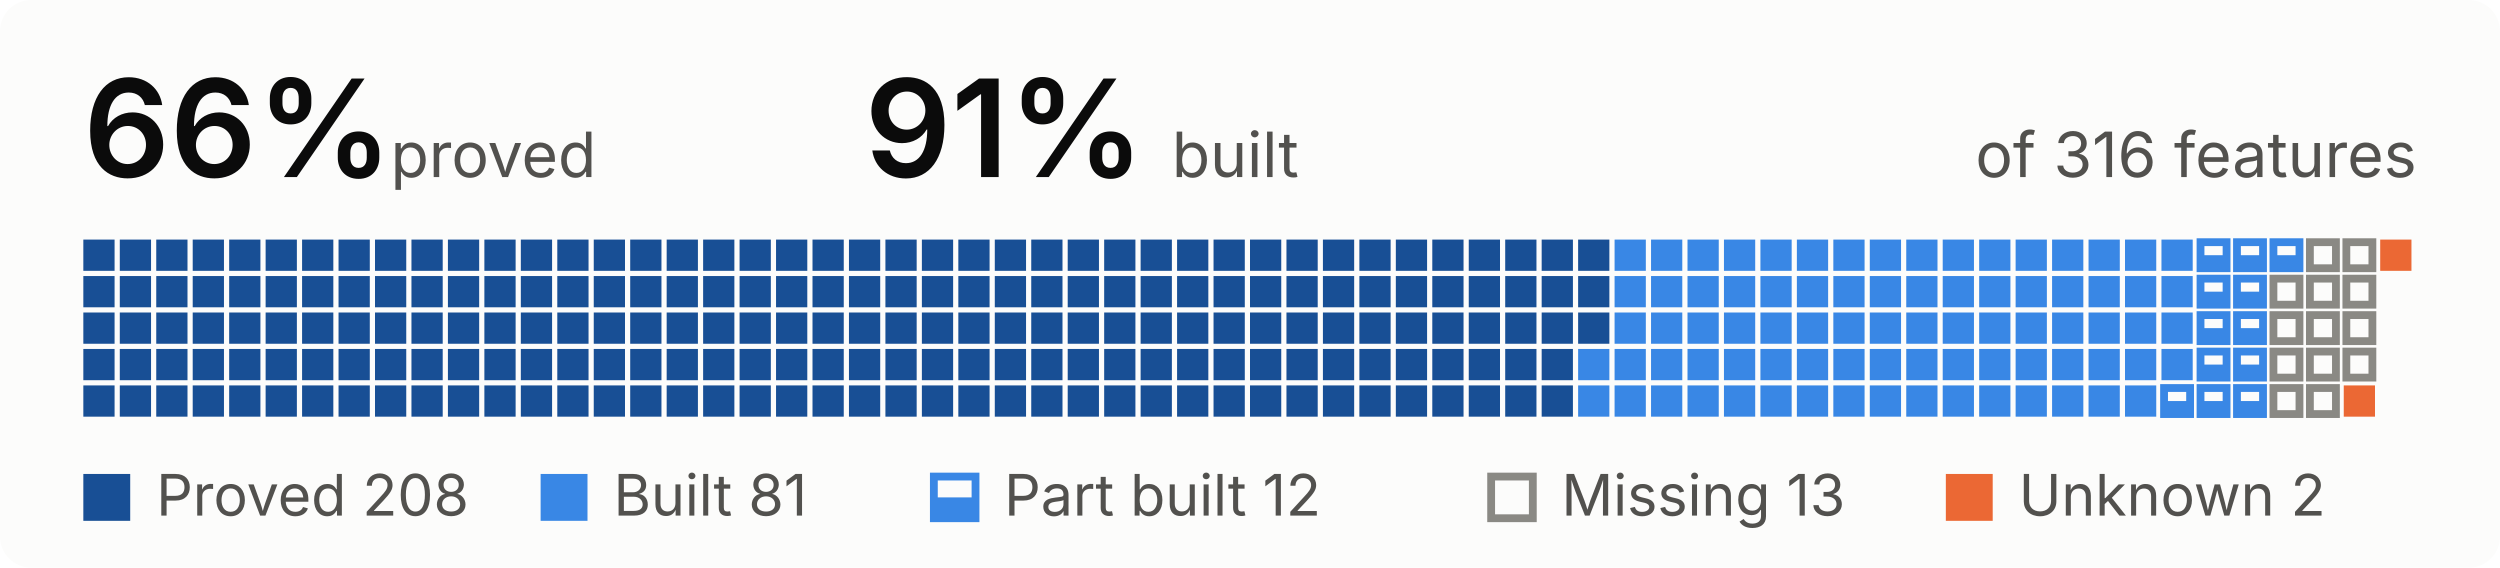
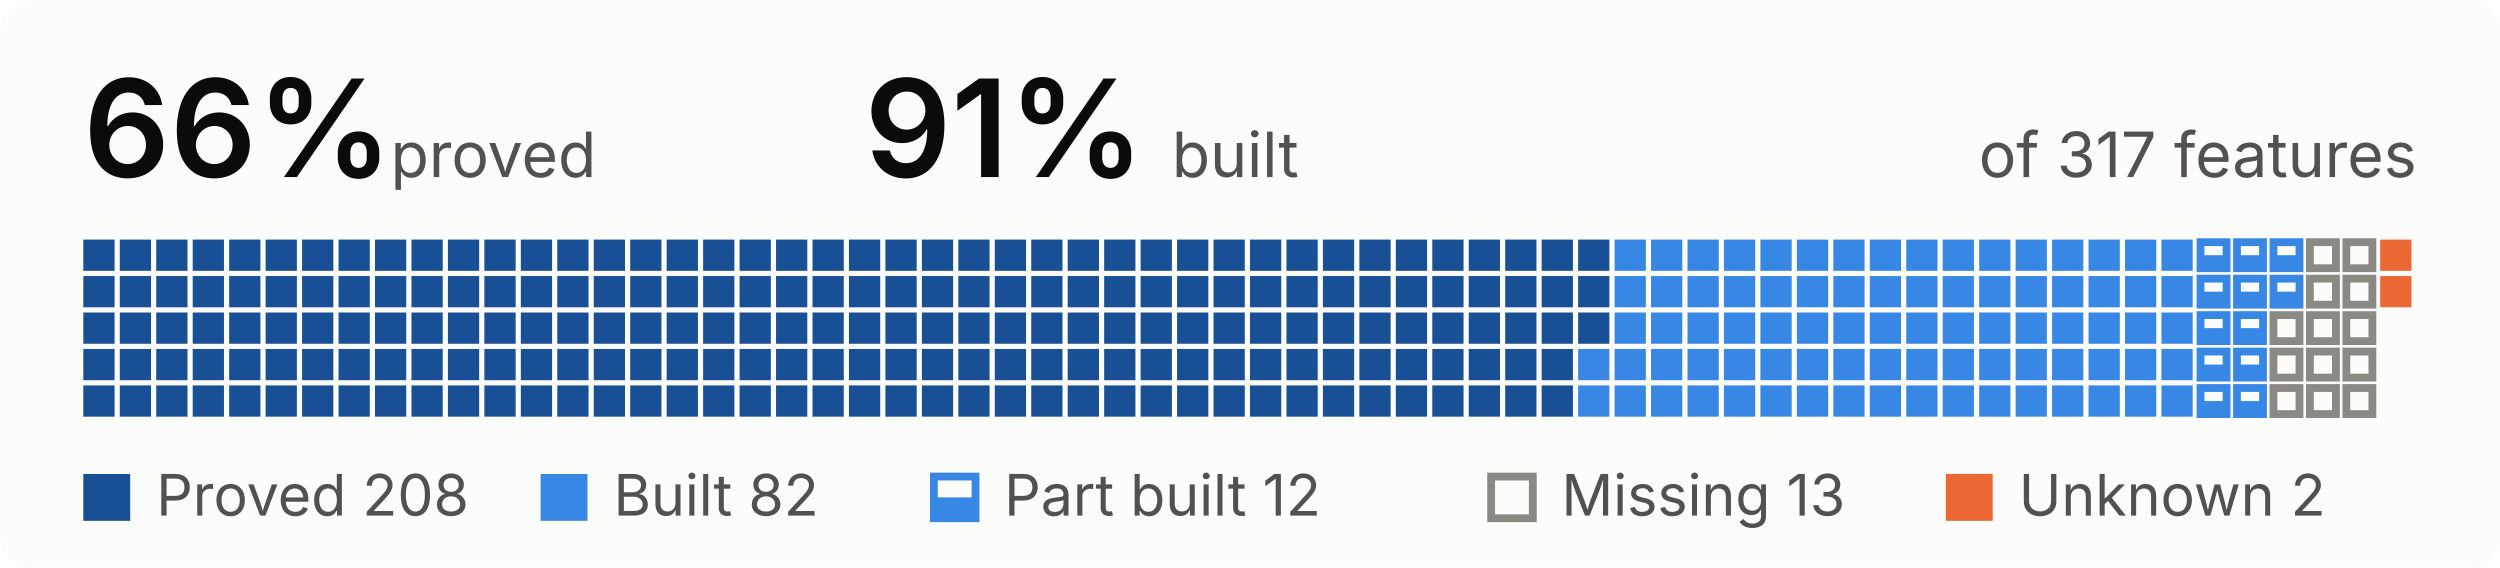
- <svg xmlns="http://www.w3.org/2000/svg" width="480" height="109" viewBox="0 0 480 109" role="img" aria-label="66 percent proved, 91 percent built, of 316 features">
+ <svg xmlns="http://www.w3.org/2000/svg" width="480" height="109" viewBox="0 0 480 109" role="img" aria-label="66 percent proved, 91 percent built, of 317 features">
  <style>
.bg{fill:#fcfcfb}.t{fill:#0b0b0b}.s{fill:#52514e}.rule{fill:#e1e0d9}
.proved{fill:#184f95}.built{fill:#3987e5}.unknown{fill:#eb6834}
.part-o{fill:none;stroke:#3987e5;stroke-width:1.5}.part-f{fill:#3987e5}
.missing{fill:none;stroke:#8a8984;stroke-width:1.5}
.pass{fill:#184f95}.fail{fill:#eb6834}.none{fill:none;stroke:#8a8984;stroke-width:1.5}
@media (prefers-color-scheme:dark){
.bg{fill:#1a1a19}.t{fill:#f0efec}.s{fill:#c3c2b7}.rule{fill:#383835}
.proved{fill:#86b6ef}.built{fill:#3987e5}.unknown{fill:#d95926}
.part-o{stroke:#3987e5}.part-f{fill:#3987e5}
.missing{stroke:#8d8c85}
.pass{fill:#86b6ef}.fail{fill:#d95926}.none{stroke:#8d8c85}
}
text{font-family:system-ui,-apple-system,"Segoe UI",sans-serif;font-size:12px}
.big{font-size:26px;font-weight:600}.b{font-weight:600}.xs{font-size:11px}
</style>
  <rect width="480" height="109" rx="6" class="bg" />
  <text x="16.0" y="34.0" class="t big">66%</text>
  <text x="75.0" y="34.0" class="s">proved</text>
  <text x="166.0" y="34.0" class="t big">91%</text>
  <text x="225.0" y="34.0" class="s">built</text>
-   <text x="464.0" y="34.0" class="s" text-anchor="end">of 316 features</text>
+   <text x="464.0" y="34.0" class="s" text-anchor="end">of 317 features</text>
  <rect x="16.0" y="46.0" width="6" height="6" class="proved" />
  <rect x="16.0" y="53.0" width="6" height="6" class="proved" />
  <rect x="16.0" y="60.0" width="6" height="6" class="proved" />
  <rect x="16.0" y="67.0" width="6" height="6" class="proved" />
  <rect x="16.0" y="74.0" width="6" height="6" class="proved" />
  <rect x="23.0" y="46.0" width="6" height="6" class="proved" />
  <rect x="23.0" y="53.0" width="6" height="6" class="proved" />
  <rect x="23.0" y="60.0" width="6" height="6" class="proved" />
  <rect x="23.0" y="67.0" width="6" height="6" class="proved" />
  <rect x="23.0" y="74.0" width="6" height="6" class="proved" />
  <rect x="30.0" y="46.0" width="6" height="6" class="proved" />
  <rect x="30.0" y="53.0" width="6" height="6" class="proved" />
  <rect x="30.0" y="60.0" width="6" height="6" class="proved" />
  <rect x="30.0" y="67.0" width="6" height="6" class="proved" />
  <rect x="30.0" y="74.0" width="6" height="6" class="proved" />
  <rect x="37.0" y="46.0" width="6" height="6" class="proved" />
  <rect x="37.0" y="53.0" width="6" height="6" class="proved" />
  <rect x="37.0" y="60.0" width="6" height="6" class="proved" />
  <rect x="37.0" y="67.0" width="6" height="6" class="proved" />
  <rect x="37.0" y="74.0" width="6" height="6" class="proved" />
  <rect x="44.0" y="46.0" width="6" height="6" class="proved" />
  <rect x="44.0" y="53.0" width="6" height="6" class="proved" />
  <rect x="44.0" y="60.0" width="6" height="6" class="proved" />
  <rect x="44.0" y="67.0" width="6" height="6" class="proved" />
  <rect x="44.0" y="74.0" width="6" height="6" class="proved" />
  <rect x="51.0" y="46.0" width="6" height="6" class="proved" />
  <rect x="51.0" y="53.0" width="6" height="6" class="proved" />
  <rect x="51.0" y="60.0" width="6" height="6" class="proved" />
  <rect x="51.0" y="67.0" width="6" height="6" class="proved" />
  <rect x="51.0" y="74.0" width="6" height="6" class="proved" />
  <rect x="58.0" y="46.0" width="6" height="6" class="proved" />
  <rect x="58.0" y="53.0" width="6" height="6" class="proved" />
  <rect x="58.0" y="60.0" width="6" height="6" class="proved" />
  <rect x="58.0" y="67.0" width="6" height="6" class="proved" />
  <rect x="58.0" y="74.0" width="6" height="6" class="proved" />
  <rect x="65.0" y="46.0" width="6" height="6" class="proved" />
  <rect x="65.0" y="53.0" width="6" height="6" class="proved" />
  <rect x="65.0" y="60.0" width="6" height="6" class="proved" />
  <rect x="65.0" y="67.0" width="6" height="6" class="proved" />
  <rect x="65.0" y="74.0" width="6" height="6" class="proved" />
  <rect x="72.0" y="46.0" width="6" height="6" class="proved" />
  <rect x="72.0" y="53.0" width="6" height="6" class="proved" />
  <rect x="72.0" y="60.0" width="6" height="6" class="proved" />
  <rect x="72.0" y="67.0" width="6" height="6" class="proved" />
  <rect x="72.0" y="74.0" width="6" height="6" class="proved" />
  <rect x="79.0" y="46.0" width="6" height="6" class="proved" />
  <rect x="79.0" y="53.0" width="6" height="6" class="proved" />
  <rect x="79.0" y="60.0" width="6" height="6" class="proved" />
  <rect x="79.0" y="67.0" width="6" height="6" class="proved" />
  <rect x="79.0" y="74.0" width="6" height="6" class="proved" />
  <rect x="86.0" y="46.0" width="6" height="6" class="proved" />
  <rect x="86.0" y="53.0" width="6" height="6" class="proved" />
  <rect x="86.0" y="60.0" width="6" height="6" class="proved" />
  <rect x="86.0" y="67.0" width="6" height="6" class="proved" />
  <rect x="86.0" y="74.0" width="6" height="6" class="proved" />
  <rect x="93.0" y="46.0" width="6" height="6" class="proved" />
  <rect x="93.0" y="53.0" width="6" height="6" class="proved" />
  <rect x="93.0" y="60.0" width="6" height="6" class="proved" />
  <rect x="93.0" y="67.0" width="6" height="6" class="proved" />
  <rect x="93.0" y="74.0" width="6" height="6" class="proved" />
  <rect x="100.0" y="46.0" width="6" height="6" class="proved" />
  <rect x="100.0" y="53.0" width="6" height="6" class="proved" />
  <rect x="100.0" y="60.0" width="6" height="6" class="proved" />
  <rect x="100.0" y="67.0" width="6" height="6" class="proved" />
  <rect x="100.0" y="74.0" width="6" height="6" class="proved" />
  <rect x="107.0" y="46.0" width="6" height="6" class="proved" />
  <rect x="107.0" y="53.0" width="6" height="6" class="proved" />
  <rect x="107.0" y="60.0" width="6" height="6" class="proved" />
  <rect x="107.0" y="67.0" width="6" height="6" class="proved" />
  <rect x="107.0" y="74.0" width="6" height="6" class="proved" />
  <rect x="114.0" y="46.0" width="6" height="6" class="proved" />
  <rect x="114.0" y="53.0" width="6" height="6" class="proved" />
  <rect x="114.0" y="60.0" width="6" height="6" class="proved" />
  <rect x="114.0" y="67.0" width="6" height="6" class="proved" />
  <rect x="114.0" y="74.0" width="6" height="6" class="proved" />
  <rect x="121.0" y="46.0" width="6" height="6" class="proved" />
  <rect x="121.0" y="53.0" width="6" height="6" class="proved" />
  <rect x="121.0" y="60.0" width="6" height="6" class="proved" />
  <rect x="121.0" y="67.0" width="6" height="6" class="proved" />
  <rect x="121.0" y="74.0" width="6" height="6" class="proved" />
  <rect x="128.0" y="46.0" width="6" height="6" class="proved" />
  <rect x="128.0" y="53.0" width="6" height="6" class="proved" />
  <rect x="128.0" y="60.0" width="6" height="6" class="proved" />
  <rect x="128.0" y="67.0" width="6" height="6" class="proved" />
  <rect x="128.0" y="74.0" width="6" height="6" class="proved" />
  <rect x="135.0" y="46.0" width="6" height="6" class="proved" />
  <rect x="135.0" y="53.0" width="6" height="6" class="proved" />
  <rect x="135.0" y="60.0" width="6" height="6" class="proved" />
  <rect x="135.0" y="67.0" width="6" height="6" class="proved" />
  <rect x="135.0" y="74.0" width="6" height="6" class="proved" />
  <rect x="142.0" y="46.0" width="6" height="6" class="proved" />
  <rect x="142.0" y="53.0" width="6" height="6" class="proved" />
  <rect x="142.0" y="60.0" width="6" height="6" class="proved" />
  <rect x="142.0" y="67.0" width="6" height="6" class="proved" />
  <rect x="142.0" y="74.0" width="6" height="6" class="proved" />
  <rect x="149.0" y="46.0" width="6" height="6" class="proved" />
  <rect x="149.0" y="53.0" width="6" height="6" class="proved" />
  <rect x="149.0" y="60.0" width="6" height="6" class="proved" />
  <rect x="149.0" y="67.0" width="6" height="6" class="proved" />
  <rect x="149.0" y="74.0" width="6" height="6" class="proved" />
  <rect x="156.0" y="46.0" width="6" height="6" class="proved" />
  <rect x="156.0" y="53.0" width="6" height="6" class="proved" />
  <rect x="156.0" y="60.0" width="6" height="6" class="proved" />
  <rect x="156.0" y="67.0" width="6" height="6" class="proved" />
  <rect x="156.0" y="74.0" width="6" height="6" class="proved" />
  <rect x="163.0" y="46.0" width="6" height="6" class="proved" />
  <rect x="163.0" y="53.0" width="6" height="6" class="proved" />
  <rect x="163.0" y="60.0" width="6" height="6" class="proved" />
  <rect x="163.0" y="67.0" width="6" height="6" class="proved" />
  <rect x="163.0" y="74.0" width="6" height="6" class="proved" />
  <rect x="170.0" y="46.0" width="6" height="6" class="proved" />
  <rect x="170.0" y="53.0" width="6" height="6" class="proved" />
  <rect x="170.0" y="60.0" width="6" height="6" class="proved" />
  <rect x="170.0" y="67.0" width="6" height="6" class="proved" />
  <rect x="170.0" y="74.0" width="6" height="6" class="proved" />
  <rect x="177.0" y="46.0" width="6" height="6" class="proved" />
  <rect x="177.0" y="53.0" width="6" height="6" class="proved" />
  <rect x="177.0" y="60.0" width="6" height="6" class="proved" />
  <rect x="177.0" y="67.0" width="6" height="6" class="proved" />
  <rect x="177.0" y="74.0" width="6" height="6" class="proved" />
  <rect x="184.0" y="46.0" width="6" height="6" class="proved" />
  <rect x="184.0" y="53.0" width="6" height="6" class="proved" />
  <rect x="184.0" y="60.0" width="6" height="6" class="proved" />
  <rect x="184.0" y="67.0" width="6" height="6" class="proved" />
  <rect x="184.0" y="74.0" width="6" height="6" class="proved" />
  <rect x="191.0" y="46.0" width="6" height="6" class="proved" />
  <rect x="191.0" y="53.0" width="6" height="6" class="proved" />
  <rect x="191.0" y="60.0" width="6" height="6" class="proved" />
  <rect x="191.0" y="67.0" width="6" height="6" class="proved" />
  <rect x="191.0" y="74.0" width="6" height="6" class="proved" />
  <rect x="198.0" y="46.0" width="6" height="6" class="proved" />
  <rect x="198.0" y="53.0" width="6" height="6" class="proved" />
  <rect x="198.0" y="60.0" width="6" height="6" class="proved" />
  <rect x="198.0" y="67.0" width="6" height="6" class="proved" />
  <rect x="198.0" y="74.0" width="6" height="6" class="proved" />
  <rect x="205.0" y="46.0" width="6" height="6" class="proved" />
  <rect x="205.0" y="53.0" width="6" height="6" class="proved" />
  <rect x="205.0" y="60.0" width="6" height="6" class="proved" />
  <rect x="205.0" y="67.0" width="6" height="6" class="proved" />
  <rect x="205.0" y="74.0" width="6" height="6" class="proved" />
  <rect x="212.0" y="46.0" width="6" height="6" class="proved" />
  <rect x="212.0" y="53.0" width="6" height="6" class="proved" />
  <rect x="212.0" y="60.0" width="6" height="6" class="proved" />
  <rect x="212.0" y="67.0" width="6" height="6" class="proved" />
  <rect x="212.0" y="74.0" width="6" height="6" class="proved" />
  <rect x="219.0" y="46.0" width="6" height="6" class="proved" />
  <rect x="219.0" y="53.0" width="6" height="6" class="proved" />
  <rect x="219.0" y="60.0" width="6" height="6" class="proved" />
  <rect x="219.0" y="67.0" width="6" height="6" class="proved" />
  <rect x="219.0" y="74.0" width="6" height="6" class="proved" />
  <rect x="226.0" y="46.0" width="6" height="6" class="proved" />
  <rect x="226.0" y="53.0" width="6" height="6" class="proved" />
  <rect x="226.0" y="60.0" width="6" height="6" class="proved" />
  <rect x="226.0" y="67.0" width="6" height="6" class="proved" />
  <rect x="226.0" y="74.0" width="6" height="6" class="proved" />
  <rect x="233.0" y="46.0" width="6" height="6" class="proved" />
  <rect x="233.0" y="53.0" width="6" height="6" class="proved" />
  <rect x="233.0" y="60.0" width="6" height="6" class="proved" />
  <rect x="233.0" y="67.0" width="6" height="6" class="proved" />
  <rect x="233.0" y="74.0" width="6" height="6" class="proved" />
  <rect x="240.0" y="46.0" width="6" height="6" class="proved" />
  <rect x="240.0" y="53.0" width="6" height="6" class="proved" />
  <rect x="240.0" y="60.0" width="6" height="6" class="proved" />
  <rect x="240.0" y="67.0" width="6" height="6" class="proved" />
  <rect x="240.0" y="74.0" width="6" height="6" class="proved" />
  <rect x="247.0" y="46.0" width="6" height="6" class="proved" />
  <rect x="247.0" y="53.0" width="6" height="6" class="proved" />
  <rect x="247.0" y="60.0" width="6" height="6" class="proved" />
  <rect x="247.0" y="67.0" width="6" height="6" class="proved" />
  <rect x="247.0" y="74.0" width="6" height="6" class="proved" />
  <rect x="254.0" y="46.0" width="6" height="6" class="proved" />
  <rect x="254.0" y="53.0" width="6" height="6" class="proved" />
  <rect x="254.0" y="60.0" width="6" height="6" class="proved" />
  <rect x="254.0" y="67.0" width="6" height="6" class="proved" />
  <rect x="254.0" y="74.0" width="6" height="6" class="proved" />
  <rect x="261.0" y="46.0" width="6" height="6" class="proved" />
  <rect x="261.0" y="53.0" width="6" height="6" class="proved" />
  <rect x="261.0" y="60.0" width="6" height="6" class="proved" />
  <rect x="261.0" y="67.0" width="6" height="6" class="proved" />
  <rect x="261.0" y="74.0" width="6" height="6" class="proved" />
  <rect x="268.0" y="46.0" width="6" height="6" class="proved" />
  <rect x="268.0" y="53.0" width="6" height="6" class="proved" />
  <rect x="268.0" y="60.0" width="6" height="6" class="proved" />
  <rect x="268.0" y="67.0" width="6" height="6" class="proved" />
  <rect x="268.0" y="74.0" width="6" height="6" class="proved" />
  <rect x="275.0" y="46.0" width="6" height="6" class="proved" />
  <rect x="275.0" y="53.0" width="6" height="6" class="proved" />
  <rect x="275.0" y="60.0" width="6" height="6" class="proved" />
  <rect x="275.0" y="67.0" width="6" height="6" class="proved" />
  <rect x="275.0" y="74.0" width="6" height="6" class="proved" />
  <rect x="282.0" y="46.0" width="6" height="6" class="proved" />
  <rect x="282.0" y="53.0" width="6" height="6" class="proved" />
  <rect x="282.0" y="60.0" width="6" height="6" class="proved" />
  <rect x="282.0" y="67.0" width="6" height="6" class="proved" />
  <rect x="282.0" y="74.0" width="6" height="6" class="proved" />
  <rect x="289.0" y="46.0" width="6" height="6" class="proved" />
  <rect x="289.0" y="53.0" width="6" height="6" class="proved" />
  <rect x="289.0" y="60.0" width="6" height="6" class="proved" />
  <rect x="289.0" y="67.0" width="6" height="6" class="proved" />
  <rect x="289.0" y="74.0" width="6" height="6" class="proved" />
  <rect x="296.0" y="46.0" width="6" height="6" class="proved" />
  <rect x="296.0" y="53.0" width="6" height="6" class="proved" />
  <rect x="296.0" y="60.0" width="6" height="6" class="proved" />
  <rect x="296.0" y="67.0" width="6" height="6" class="proved" />
  <rect x="296.0" y="74.0" width="6" height="6" class="proved" />
  <rect x="303.0" y="46.0" width="6" height="6" class="proved" />
  <rect x="303.0" y="53.0" width="6" height="6" class="proved" />
  <rect x="303.0" y="60.0" width="6" height="6" class="proved" />
  <rect x="303.0" y="67.0" width="6" height="6" class="built" />
  <rect x="303.0" y="74.0" width="6" height="6" class="built" />
  <rect x="310.0" y="46.0" width="6" height="6" class="built" />
  <rect x="310.0" y="53.0" width="6" height="6" class="built" />
  <rect x="310.0" y="60.0" width="6" height="6" class="built" />
  <rect x="310.0" y="67.0" width="6" height="6" class="built" />
  <rect x="310.0" y="74.0" width="6" height="6" class="built" />
  <rect x="317.0" y="46.0" width="6" height="6" class="built" />
  <rect x="317.0" y="53.0" width="6" height="6" class="built" />
  <rect x="317.0" y="60.0" width="6" height="6" class="built" />
  <rect x="317.0" y="67.0" width="6" height="6" class="built" />
  <rect x="317.0" y="74.0" width="6" height="6" class="built" />
  <rect x="324.0" y="46.0" width="6" height="6" class="built" />
  <rect x="324.0" y="53.0" width="6" height="6" class="built" />
  <rect x="324.0" y="60.0" width="6" height="6" class="built" />
  <rect x="324.0" y="67.0" width="6" height="6" class="built" />
  <rect x="324.0" y="74.0" width="6" height="6" class="built" />
  <rect x="331.0" y="46.0" width="6" height="6" class="built" />
  <rect x="331.0" y="53.0" width="6" height="6" class="built" />
  <rect x="331.0" y="60.0" width="6" height="6" class="built" />
  <rect x="331.0" y="67.0" width="6" height="6" class="built" />
  <rect x="331.0" y="74.0" width="6" height="6" class="built" />
  <rect x="338.0" y="46.0" width="6" height="6" class="built" />
  <rect x="338.0" y="53.0" width="6" height="6" class="built" />
  <rect x="338.0" y="60.0" width="6" height="6" class="built" />
  <rect x="338.0" y="67.0" width="6" height="6" class="built" />
  <rect x="338.0" y="74.0" width="6" height="6" class="built" />
  <rect x="345.0" y="46.0" width="6" height="6" class="built" />
  <rect x="345.0" y="53.0" width="6" height="6" class="built" />
  <rect x="345.0" y="60.0" width="6" height="6" class="built" />
  <rect x="345.0" y="67.0" width="6" height="6" class="built" />
  <rect x="345.0" y="74.0" width="6" height="6" class="built" />
  <rect x="352.0" y="46.0" width="6" height="6" class="built" />
  <rect x="352.0" y="53.0" width="6" height="6" class="built" />
  <rect x="352.0" y="60.0" width="6" height="6" class="built" />
  <rect x="352.0" y="67.0" width="6" height="6" class="built" />
  <rect x="352.0" y="74.0" width="6" height="6" class="built" />
  <rect x="359.0" y="46.0" width="6" height="6" class="built" />
  <rect x="359.0" y="53.0" width="6" height="6" class="built" />
  <rect x="359.0" y="60.0" width="6" height="6" class="built" />
  <rect x="359.0" y="67.0" width="6" height="6" class="built" />
  <rect x="359.0" y="74.0" width="6" height="6" class="built" />
  <rect x="366.0" y="46.0" width="6" height="6" class="built" />
  <rect x="366.0" y="53.0" width="6" height="6" class="built" />
  <rect x="366.0" y="60.0" width="6" height="6" class="built" />
  <rect x="366.0" y="67.0" width="6" height="6" class="built" />
  <rect x="366.0" y="74.0" width="6" height="6" class="built" />
  <rect x="373.0" y="46.0" width="6" height="6" class="built" />
  <rect x="373.0" y="53.0" width="6" height="6" class="built" />
  <rect x="373.0" y="60.0" width="6" height="6" class="built" />
  <rect x="373.0" y="67.0" width="6" height="6" class="built" />
  <rect x="373.0" y="74.0" width="6" height="6" class="built" />
  <rect x="380.0" y="46.0" width="6" height="6" class="built" />
  <rect x="380.0" y="53.0" width="6" height="6" class="built" />
  <rect x="380.0" y="60.0" width="6" height="6" class="built" />
  <rect x="380.0" y="67.0" width="6" height="6" class="built" />
  <rect x="380.0" y="74.0" width="6" height="6" class="built" />
  <rect x="387.0" y="46.0" width="6" height="6" class="built" />
  <rect x="387.0" y="53.0" width="6" height="6" class="built" />
  <rect x="387.0" y="60.0" width="6" height="6" class="built" />
  <rect x="387.0" y="67.0" width="6" height="6" class="built" />
  <rect x="387.0" y="74.0" width="6" height="6" class="built" />
  <rect x="394.0" y="46.0" width="6" height="6" class="built" />
  <rect x="394.0" y="53.0" width="6" height="6" class="built" />
  <rect x="394.0" y="60.0" width="6" height="6" class="built" />
  <rect x="394.0" y="67.0" width="6" height="6" class="built" />
  <rect x="394.0" y="74.0" width="6" height="6" class="built" />
  <rect x="401.0" y="46.0" width="6" height="6" class="built" />
  <rect x="401.0" y="53.0" width="6" height="6" class="built" />
  <rect x="401.0" y="60.0" width="6" height="6" class="built" />
  <rect x="401.0" y="67.0" width="6" height="6" class="built" />
  <rect x="401.0" y="74.0" width="6" height="6" class="built" />
  <rect x="408.0" y="46.0" width="6" height="6" class="built" />
  <rect x="408.0" y="53.0" width="6" height="6" class="built" />
  <rect x="408.0" y="60.0" width="6" height="6" class="built" />
  <rect x="408.0" y="67.0" width="6" height="6" class="built" />
  <rect x="408.0" y="74.0" width="6" height="6" class="built" />
  <rect x="415.0" y="46.0" width="6" height="6" class="built" />
  <rect x="415.0" y="53.0" width="6" height="6" class="built" />
  <rect x="415.0" y="60.0" width="6" height="6" class="built" />
  <rect x="415.0" y="67.0" width="6" height="6" class="built" />
-   <rect x="415.5" y="74.5" width="5" height="5" fill="none" class="part-o" />
-   <rect x="415.0" y="77.0" width="6" height="3.0" class="part-f" />
+   <rect x="415.0" y="74.0" width="6" height="6" class="built" />
  <rect x="422.5" y="46.5" width="5" height="5" fill="none" class="part-o" />
  <rect x="422.0" y="49.0" width="6" height="3.0" class="part-f" />
  <rect x="422.5" y="53.5" width="5" height="5" fill="none" class="part-o" />
  <rect x="422.0" y="56.0" width="6" height="3.0" class="part-f" />
  <rect x="422.5" y="60.5" width="5" height="5" fill="none" class="part-o" />
  <rect x="422.0" y="63.0" width="6" height="3.0" class="part-f" />
  <rect x="422.5" y="67.5" width="5" height="5" fill="none" class="part-o" />
  <rect x="422.0" y="70.0" width="6" height="3.0" class="part-f" />
  <rect x="422.5" y="74.5" width="5" height="5" fill="none" class="part-o" />
  <rect x="422.0" y="77.0" width="6" height="3.0" class="part-f" />
  <rect x="429.5" y="46.5" width="5" height="5" fill="none" class="part-o" />
  <rect x="429.0" y="49.0" width="6" height="3.0" class="part-f" />
  <rect x="429.5" y="53.5" width="5" height="5" fill="none" class="part-o" />
  <rect x="429.0" y="56.0" width="6" height="3.0" class="part-f" />
  <rect x="429.5" y="60.5" width="5" height="5" fill="none" class="part-o" />
  <rect x="429.0" y="63.0" width="6" height="3.0" class="part-f" />
  <rect x="429.5" y="67.5" width="5" height="5" fill="none" class="part-o" />
  <rect x="429.0" y="70.0" width="6" height="3.0" class="part-f" />
  <rect x="429.5" y="74.5" width="5" height="5" fill="none" class="part-o" />
  <rect x="429.0" y="77.0" width="6" height="3.0" class="part-f" />
  <rect x="436.5" y="46.5" width="5" height="5" fill="none" class="part-o" />
  <rect x="436.0" y="49.0" width="6" height="3.0" class="part-f" />
-   <rect x="436.5" y="53.5" width="5" height="5" fill="none" class="missing" />
+   <rect x="436.5" y="53.5" width="5" height="5" fill="none" class="part-o" />
+   <rect x="436.0" y="56.0" width="6" height="3.0" class="part-f" />
  <rect x="436.5" y="60.5" width="5" height="5" fill="none" class="missing" />
  <rect x="436.5" y="67.5" width="5" height="5" fill="none" class="missing" />
  <rect x="436.5" y="74.5" width="5" height="5" fill="none" class="missing" />
  <rect x="443.5" y="46.5" width="5" height="5" fill="none" class="missing" />
  <rect x="443.5" y="53.5" width="5" height="5" fill="none" class="missing" />
  <rect x="443.5" y="60.5" width="5" height="5" fill="none" class="missing" />
  <rect x="443.5" y="67.5" width="5" height="5" fill="none" class="missing" />
  <rect x="443.5" y="74.5" width="5" height="5" fill="none" class="missing" />
  <rect x="450.5" y="46.5" width="5" height="5" fill="none" class="missing" />
  <rect x="450.5" y="53.5" width="5" height="5" fill="none" class="missing" />
  <rect x="450.5" y="60.5" width="5" height="5" fill="none" class="missing" />
  <rect x="450.5" y="67.5" width="5" height="5" fill="none" class="missing" />
-   <rect x="450.0" y="74.0" width="6" height="6" class="unknown" />
+   <rect x="450.5" y="74.5" width="5" height="5" fill="none" class="missing" />
  <rect x="457.0" y="46.0" width="6" height="6" class="unknown" />
+   <rect x="457.0" y="53.0" width="6" height="6" class="unknown" />
  <rect x="16.0" y="91.0" width="9" height="9" class="proved" />
  <text x="30.0" y="99.0" class="s xs">Proved 208</text>
  <rect x="103.8" y="91.0" width="9" height="9" class="built" />
-   <text x="117.8" y="99.0" class="s xs">Built 81</text>
+   <text x="117.8" y="99.0" class="s xs">Built 82</text>
  <rect x="179.3" y="91.5" width="8" height="8" fill="none" class="part-o" />
  <rect x="178.8" y="95.5" width="9" height="4.5" class="part-f" />
  <text x="192.8" y="99.0" class="s xs">Part built 12</text>
  <rect x="286.3" y="91.5" width="8" height="8" fill="none" class="missing" />
  <text x="299.8" y="99.0" class="s xs">Missing 13</text>
  <rect x="373.6" y="91.0" width="9" height="9" class="unknown" />
  <text x="387.6" y="99.0" class="s xs">Unknown 2</text>
</svg>
